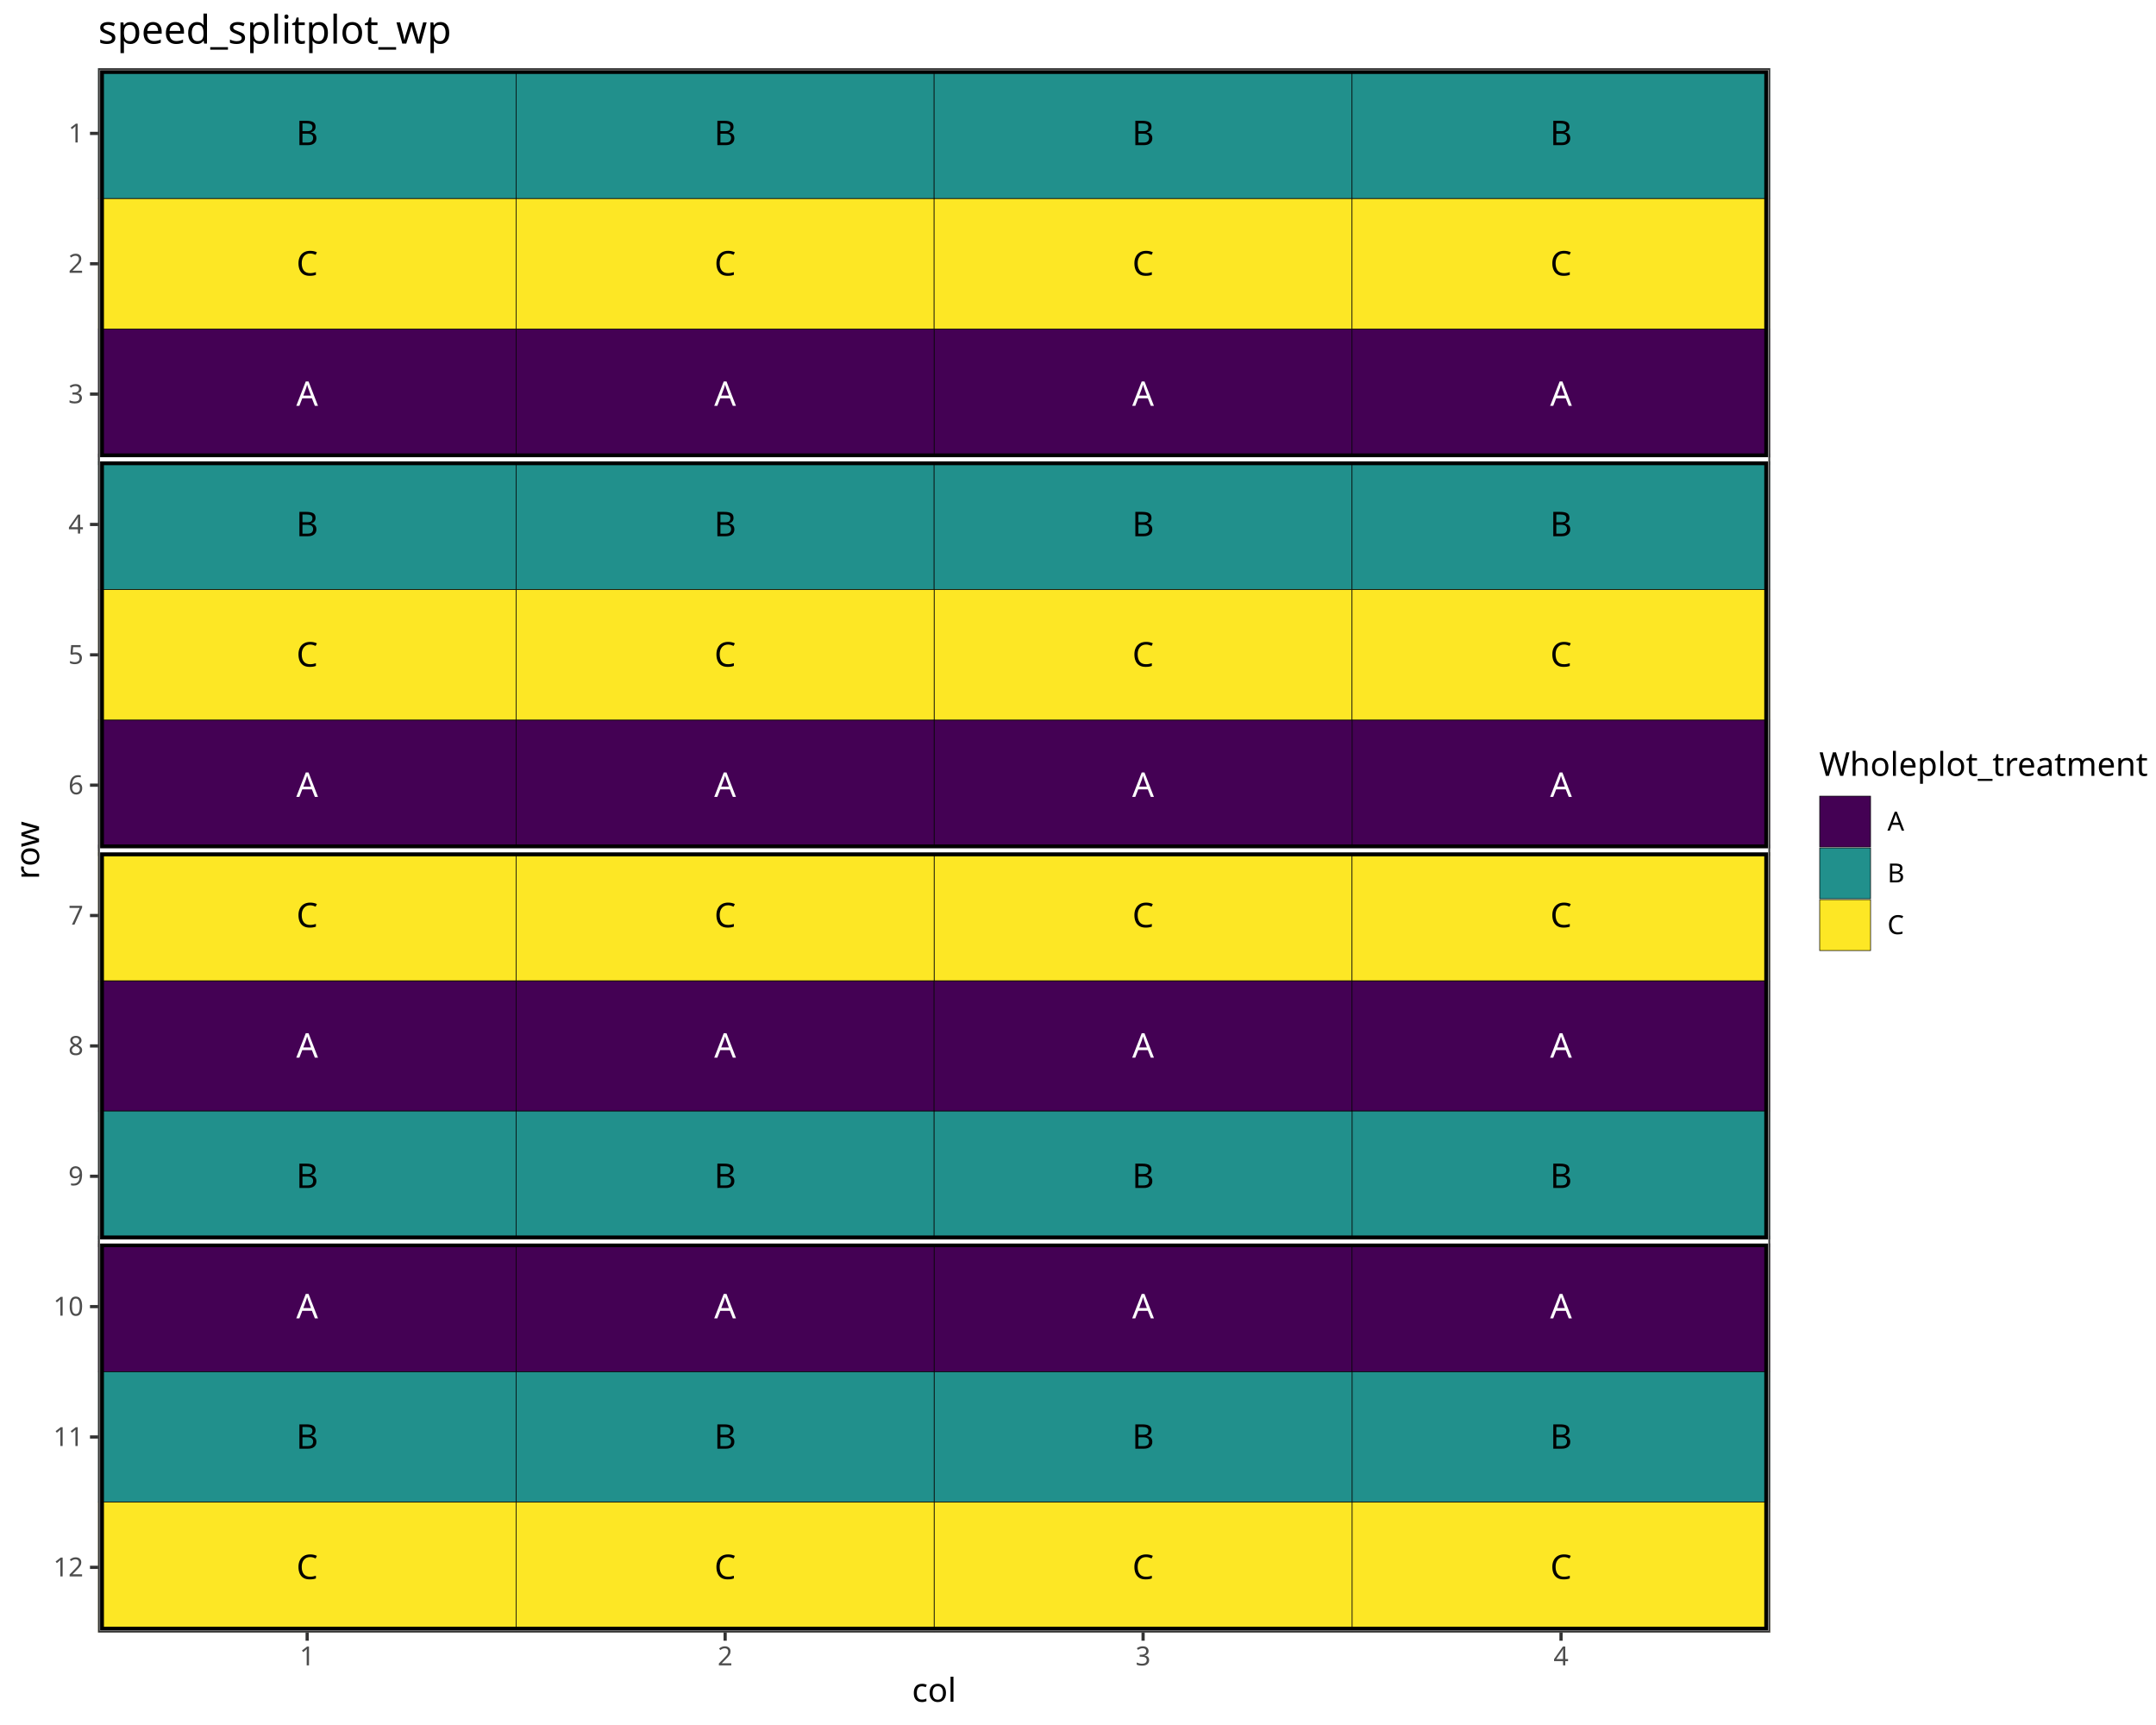
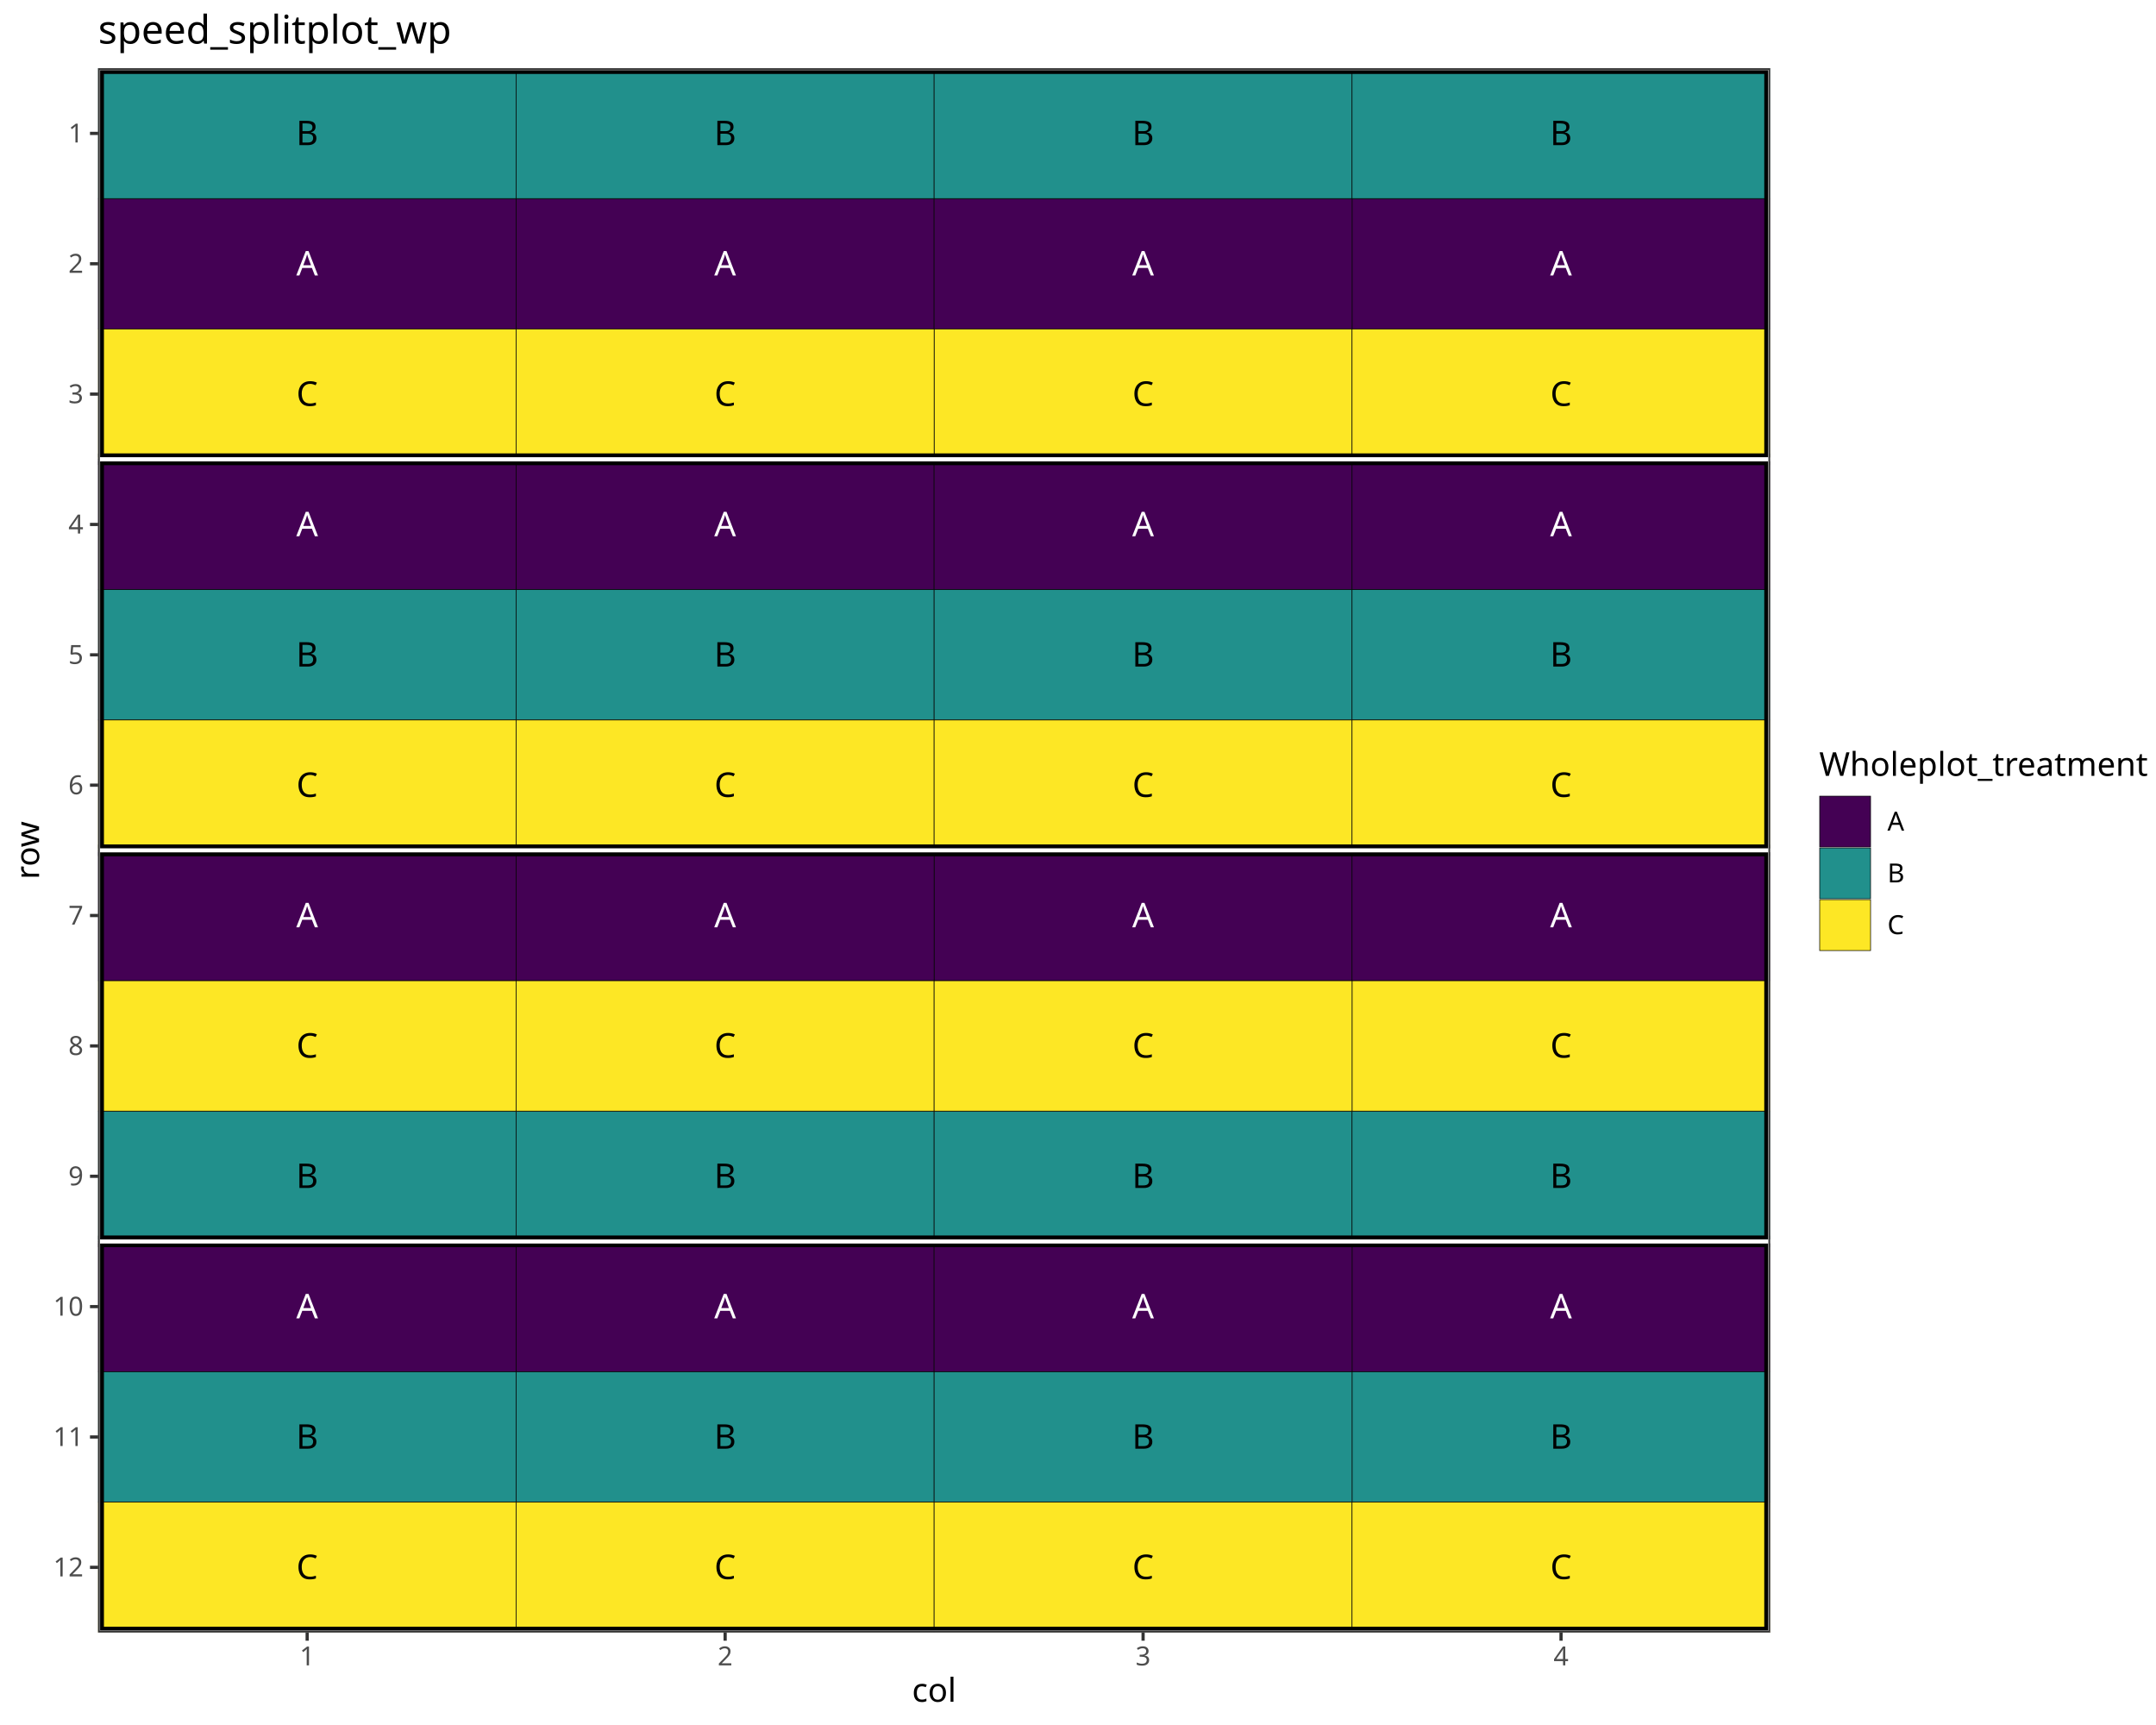
<svg xmlns="http://www.w3.org/2000/svg" class="svglite" data-engine-version="2.0" width="720.00pt" height="576.00pt" viewBox="0 0 720.00 576.00">
  <defs>
    <style type="text/css">
    .svglite line, .svglite polyline, .svglite polygon, .svglite path, .svglite rect, .svglite circle {
      fill: none;
      stroke: #000000;
      stroke-linecap: round;
      stroke-linejoin: round;
      stroke-miterlimit: 10.00;
    }
  </style>
  </defs>
  <rect width="100%" height="100%" style="stroke: none; fill: #FFFFFF;" />
  <defs>
    <clipPath id="cpMC4wMHw3MjAuMDB8MC4wMHw1NzYuMDA=">
      <rect x="0.00" y="0.00" width="720.00" height="576.00" />
    </clipPath>
  </defs>
  <g clip-path="url(#cpMC4wMHw3MjAuMDB8MC4wMHw1NzYuMDA=)">
    <rect x="0.00" y="0.00" width="720.00" height="576.00" style="stroke-width: 1.07; stroke: #FFFFFF; fill: #FFFFFF;" />
  </g>
  <defs>
    <clipPath id="cpMzIuNzl8NTkxLjEwfDIyLjc4fDU0NS4xMQ==">
      <rect x="32.79" y="22.78" width="558.31" height="522.33" />
    </clipPath>
  </defs>
  <g clip-path="url(#cpMzIuNzl8NTkxLjEwfDIyLjc4fDU0NS4xMQ==)">
    <rect x="32.79" y="22.78" width="558.31" height="522.33" style="stroke-width: 1.07; stroke: none; fill: #FFFFFF;" />
    <polyline points="32.79,22.78 591.10,22.78 " style="stroke-width: 0.53; stroke: #EBEBEB; stroke-linecap: butt;" />
    <polyline points="32.79,66.31 591.10,66.31 " style="stroke-width: 0.53; stroke: #EBEBEB; stroke-linecap: butt;" />
    <polyline points="32.79,109.84 591.10,109.84 " style="stroke-width: 0.53; stroke: #EBEBEB; stroke-linecap: butt;" />
    <polyline points="32.79,153.37 591.10,153.37 " style="stroke-width: 0.53; stroke: #EBEBEB; stroke-linecap: butt;" />
    <polyline points="32.79,196.89 591.10,196.89 " style="stroke-width: 0.53; stroke: #EBEBEB; stroke-linecap: butt;" />
    <polyline points="32.79,240.42 591.10,240.42 " style="stroke-width: 0.53; stroke: #EBEBEB; stroke-linecap: butt;" />
    <polyline points="32.79,283.95 591.10,283.95 " style="stroke-width: 0.53; stroke: #EBEBEB; stroke-linecap: butt;" />
    <polyline points="32.79,327.48 591.10,327.48 " style="stroke-width: 0.53; stroke: #EBEBEB; stroke-linecap: butt;" />
    <polyline points="32.79,371.00 591.10,371.00 " style="stroke-width: 0.53; stroke: #EBEBEB; stroke-linecap: butt;" />
    <polyline points="32.79,414.53 591.10,414.53 " style="stroke-width: 0.53; stroke: #EBEBEB; stroke-linecap: butt;" />
    <polyline points="32.79,458.06 591.10,458.06 " style="stroke-width: 0.53; stroke: #EBEBEB; stroke-linecap: butt;" />
    <polyline points="32.79,501.59 591.10,501.59 " style="stroke-width: 0.53; stroke: #EBEBEB; stroke-linecap: butt;" />
    <polyline points="32.79,545.11 591.10,545.11 " style="stroke-width: 0.53; stroke: #EBEBEB; stroke-linecap: butt;" />
    <polyline points="32.79,545.11 32.79,22.78 " style="stroke-width: 0.53; stroke: #EBEBEB; stroke-linecap: butt;" />
    <polyline points="172.37,545.11 172.37,22.78 " style="stroke-width: 0.53; stroke: #EBEBEB; stroke-linecap: butt;" />
    <polyline points="311.95,545.11 311.95,22.78 " style="stroke-width: 0.53; stroke: #EBEBEB; stroke-linecap: butt;" />
    <polyline points="451.52,545.11 451.52,22.78 " style="stroke-width: 0.53; stroke: #EBEBEB; stroke-linecap: butt;" />
    <polyline points="591.10,545.11 591.10,22.78 " style="stroke-width: 0.53; stroke: #EBEBEB; stroke-linecap: butt;" />
    <polyline points="32.79,44.55 591.10,44.55 " style="stroke-width: 1.07; stroke: #EBEBEB; stroke-linecap: butt;" />
    <polyline points="32.79,88.07 591.10,88.07 " style="stroke-width: 1.07; stroke: #EBEBEB; stroke-linecap: butt;" />
    <polyline points="32.79,131.60 591.10,131.60 " style="stroke-width: 1.07; stroke: #EBEBEB; stroke-linecap: butt;" />
    <polyline points="32.79,175.13 591.10,175.13 " style="stroke-width: 1.07; stroke: #EBEBEB; stroke-linecap: butt;" />
    <polyline points="32.79,218.66 591.10,218.66 " style="stroke-width: 1.07; stroke: #EBEBEB; stroke-linecap: butt;" />
    <polyline points="32.79,262.18 591.10,262.18 " style="stroke-width: 1.07; stroke: #EBEBEB; stroke-linecap: butt;" />
    <polyline points="32.79,305.71 591.10,305.71 " style="stroke-width: 1.07; stroke: #EBEBEB; stroke-linecap: butt;" />
    <polyline points="32.79,349.24 591.10,349.24 " style="stroke-width: 1.07; stroke: #EBEBEB; stroke-linecap: butt;" />
    <polyline points="32.79,392.77 591.10,392.77 " style="stroke-width: 1.07; stroke: #EBEBEB; stroke-linecap: butt;" />
    <polyline points="32.79,436.29 591.10,436.29 " style="stroke-width: 1.07; stroke: #EBEBEB; stroke-linecap: butt;" />
    <polyline points="32.79,479.82 591.10,479.82 " style="stroke-width: 1.07; stroke: #EBEBEB; stroke-linecap: butt;" />
    <polyline points="32.79,523.35 591.10,523.35 " style="stroke-width: 1.07; stroke: #EBEBEB; stroke-linecap: butt;" />
    <polyline points="102.58,545.11 102.58,22.78 " style="stroke-width: 1.07; stroke: #EBEBEB; stroke-linecap: butt;" />
    <polyline points="242.16,545.11 242.16,22.78 " style="stroke-width: 1.07; stroke: #EBEBEB; stroke-linecap: butt;" />
    <polyline points="381.74,545.11 381.74,22.78 " style="stroke-width: 1.07; stroke: #EBEBEB; stroke-linecap: butt;" />
    <polyline points="521.31,545.11 521.31,22.78 " style="stroke-width: 1.07; stroke: #EBEBEB; stroke-linecap: butt;" />
-     <rect x="311.95" y="109.84" width="139.58" height="43.53" style="stroke-width: 0.21; stroke-linecap: butt; stroke-linejoin: miter; fill: #440154;" />
-     <rect x="172.37" y="109.84" width="139.58" height="43.53" style="stroke-width: 0.21; stroke-linecap: butt; stroke-linejoin: miter; fill: #440154;" />
-     <rect x="451.52" y="240.42" width="139.58" height="43.53" style="stroke-width: 0.21; stroke-linecap: butt; stroke-linejoin: miter; fill: #440154;" />
-     <rect x="32.79" y="109.84" width="139.58" height="43.53" style="stroke-width: 0.21; stroke-linecap: butt; stroke-linejoin: miter; fill: #440154;" />
-     <rect x="311.95" y="240.42" width="139.58" height="43.53" style="stroke-width: 0.21; stroke-linecap: butt; stroke-linejoin: miter; fill: #440154;" />
-     <rect x="451.52" y="109.84" width="139.58" height="43.53" style="stroke-width: 0.21; stroke-linecap: butt; stroke-linejoin: miter; fill: #440154;" />
+     <rect x="32.79" y="414.53" width="139.58" height="43.53" style="stroke-width: 0.21; stroke-linecap: butt; stroke-linejoin: miter; fill: #440154;" />
+     <rect x="32.79" y="153.37" width="139.58" height="43.53" style="stroke-width: 0.21; stroke-linecap: butt; stroke-linejoin: miter; fill: #440154;" />
+     <rect x="172.37" y="66.31" width="139.58" height="43.53" style="stroke-width: 0.21; stroke-linecap: butt; stroke-linejoin: miter; fill: #440154;" />
+     <rect x="32.79" y="283.95" width="139.58" height="43.53" style="stroke-width: 0.21; stroke-linecap: butt; stroke-linejoin: miter; fill: #440154;" />
+     <rect x="451.52" y="66.31" width="139.58" height="43.53" style="stroke-width: 0.21; stroke-linecap: butt; stroke-linejoin: miter; fill: #440154;" />
+     <rect x="172.37" y="153.37" width="139.58" height="43.53" style="stroke-width: 0.21; stroke-linecap: butt; stroke-linejoin: miter; fill: #440154;" />
+     <rect x="311.95" y="283.95" width="139.58" height="43.53" style="stroke-width: 0.21; stroke-linecap: butt; stroke-linejoin: miter; fill: #440154;" />
+     <rect x="311.95" y="153.37" width="139.58" height="43.53" style="stroke-width: 0.21; stroke-linecap: butt; stroke-linejoin: miter; fill: #440154;" />
+     <rect x="172.37" y="414.53" width="139.58" height="43.53" style="stroke-width: 0.21; stroke-linecap: butt; stroke-linejoin: miter; fill: #440154;" />
+     <rect x="172.37" y="283.95" width="139.58" height="43.53" style="stroke-width: 0.21; stroke-linecap: butt; stroke-linejoin: miter; fill: #440154;" />
+     <rect x="32.79" y="66.31" width="139.58" height="43.53" style="stroke-width: 0.21; stroke-linecap: butt; stroke-linejoin: miter; fill: #440154;" />
+     <rect x="451.52" y="414.53" width="139.58" height="43.53" style="stroke-width: 0.21; stroke-linecap: butt; stroke-linejoin: miter; fill: #440154;" />
+     <rect x="451.52" y="153.37" width="139.58" height="43.53" style="stroke-width: 0.21; stroke-linecap: butt; stroke-linejoin: miter; fill: #440154;" />
    <rect x="311.95" y="414.53" width="139.58" height="43.53" style="stroke-width: 0.21; stroke-linecap: butt; stroke-linejoin: miter; fill: #440154;" />
-     <rect x="451.52" y="414.53" width="139.58" height="43.53" style="stroke-width: 0.21; stroke-linecap: butt; stroke-linejoin: miter; fill: #440154;" />
-     <rect x="32.79" y="414.53" width="139.58" height="43.53" style="stroke-width: 0.21; stroke-linecap: butt; stroke-linejoin: miter; fill: #440154;" />
-     <rect x="172.37" y="414.53" width="139.58" height="43.53" style="stroke-width: 0.21; stroke-linecap: butt; stroke-linejoin: miter; fill: #440154;" />
-     <rect x="172.37" y="327.48" width="139.58" height="43.53" style="stroke-width: 0.21; stroke-linecap: butt; stroke-linejoin: miter; fill: #440154;" />
-     <rect x="311.95" y="327.48" width="139.58" height="43.53" style="stroke-width: 0.21; stroke-linecap: butt; stroke-linejoin: miter; fill: #440154;" />
-     <rect x="451.52" y="327.48" width="139.58" height="43.53" style="stroke-width: 0.21; stroke-linecap: butt; stroke-linejoin: miter; fill: #440154;" />
-     <rect x="32.79" y="327.48" width="139.58" height="43.53" style="stroke-width: 0.21; stroke-linecap: butt; stroke-linejoin: miter; fill: #440154;" />
-     <rect x="32.79" y="240.42" width="139.58" height="43.53" style="stroke-width: 0.21; stroke-linecap: butt; stroke-linejoin: miter; fill: #440154;" />
-     <rect x="172.37" y="240.42" width="139.58" height="43.53" style="stroke-width: 0.21; stroke-linecap: butt; stroke-linejoin: miter; fill: #440154;" />
+     <rect x="311.95" y="66.31" width="139.58" height="43.53" style="stroke-width: 0.21; stroke-linecap: butt; stroke-linejoin: miter; fill: #440154;" />
+     <rect x="451.52" y="283.95" width="139.58" height="43.53" style="stroke-width: 0.21; stroke-linecap: butt; stroke-linejoin: miter; fill: #440154;" />
    <rect x="32.79" y="22.78" width="139.58" height="43.53" style="stroke-width: 0.21; stroke-linecap: butt; stroke-linejoin: miter; fill: #21908C;" />
    <rect x="172.37" y="22.78" width="139.58" height="43.53" style="stroke-width: 0.21; stroke-linecap: butt; stroke-linejoin: miter; fill: #21908C;" />
    <rect x="311.95" y="22.78" width="139.58" height="43.53" style="stroke-width: 0.21; stroke-linecap: butt; stroke-linejoin: miter; fill: #21908C;" />
    <rect x="451.52" y="22.78" width="139.58" height="43.53" style="stroke-width: 0.21; stroke-linecap: butt; stroke-linejoin: miter; fill: #21908C;" />
-     <rect x="451.52" y="458.06" width="139.58" height="43.53" style="stroke-width: 0.21; stroke-linecap: butt; stroke-linejoin: miter; fill: #21908C;" />
-     <rect x="451.52" y="371.00" width="139.58" height="43.53" style="stroke-width: 0.21; stroke-linecap: butt; stroke-linejoin: miter; fill: #21908C;" />
-     <rect x="32.79" y="371.00" width="139.58" height="43.53" style="stroke-width: 0.21; stroke-linecap: butt; stroke-linejoin: miter; fill: #21908C;" />
+     <rect x="172.37" y="196.89" width="139.58" height="43.53" style="stroke-width: 0.21; stroke-linecap: butt; stroke-linejoin: miter; fill: #21908C;" />
+     <rect x="311.95" y="196.89" width="139.58" height="43.53" style="stroke-width: 0.21; stroke-linecap: butt; stroke-linejoin: miter; fill: #21908C;" />
+     <rect x="451.52" y="196.89" width="139.58" height="43.53" style="stroke-width: 0.21; stroke-linecap: butt; stroke-linejoin: miter; fill: #21908C;" />
    <rect x="172.37" y="371.00" width="139.58" height="43.53" style="stroke-width: 0.21; stroke-linecap: butt; stroke-linejoin: miter; fill: #21908C;" />
    <rect x="311.95" y="371.00" width="139.58" height="43.53" style="stroke-width: 0.21; stroke-linecap: butt; stroke-linejoin: miter; fill: #21908C;" />
-     <rect x="172.37" y="153.37" width="139.58" height="43.53" style="stroke-width: 0.21; stroke-linecap: butt; stroke-linejoin: miter; fill: #21908C;" />
-     <rect x="311.95" y="153.37" width="139.58" height="43.53" style="stroke-width: 0.21; stroke-linecap: butt; stroke-linejoin: miter; fill: #21908C;" />
-     <rect x="451.52" y="153.37" width="139.58" height="43.53" style="stroke-width: 0.21; stroke-linecap: butt; stroke-linejoin: miter; fill: #21908C;" />
-     <rect x="32.79" y="153.37" width="139.58" height="43.53" style="stroke-width: 0.21; stroke-linecap: butt; stroke-linejoin: miter; fill: #21908C;" />
+     <rect x="451.52" y="371.00" width="139.58" height="43.53" style="stroke-width: 0.21; stroke-linecap: butt; stroke-linejoin: miter; fill: #21908C;" />
    <rect x="32.79" y="458.06" width="139.58" height="43.53" style="stroke-width: 0.21; stroke-linecap: butt; stroke-linejoin: miter; fill: #21908C;" />
+     <rect x="172.37" y="458.06" width="139.58" height="43.53" style="stroke-width: 0.21; stroke-linecap: butt; stroke-linejoin: miter; fill: #21908C;" />
+     <rect x="32.79" y="196.89" width="139.58" height="43.53" style="stroke-width: 0.21; stroke-linecap: butt; stroke-linejoin: miter; fill: #21908C;" />
+     <rect x="451.52" y="458.06" width="139.58" height="43.53" style="stroke-width: 0.21; stroke-linecap: butt; stroke-linejoin: miter; fill: #21908C;" />
+     <rect x="32.79" y="371.00" width="139.58" height="43.53" style="stroke-width: 0.21; stroke-linecap: butt; stroke-linejoin: miter; fill: #21908C;" />
    <rect x="311.95" y="458.06" width="139.58" height="43.53" style="stroke-width: 0.21; stroke-linecap: butt; stroke-linejoin: miter; fill: #21908C;" />
-     <rect x="172.37" y="458.06" width="139.58" height="43.53" style="stroke-width: 0.21; stroke-linecap: butt; stroke-linejoin: miter; fill: #21908C;" />
-     <rect x="172.37" y="66.31" width="139.58" height="43.53" style="stroke-width: 0.21; stroke-linecap: butt; stroke-linejoin: miter; fill: #FDE725;" />
-     <rect x="311.95" y="196.89" width="139.58" height="43.53" style="stroke-width: 0.21; stroke-linecap: butt; stroke-linejoin: miter; fill: #FDE725;" />
-     <rect x="32.79" y="66.31" width="139.58" height="43.53" style="stroke-width: 0.21; stroke-linecap: butt; stroke-linejoin: miter; fill: #FDE725;" />
-     <rect x="311.95" y="283.95" width="139.58" height="43.53" style="stroke-width: 0.21; stroke-linecap: butt; stroke-linejoin: miter; fill: #FDE725;" />
-     <rect x="32.79" y="283.95" width="139.58" height="43.53" style="stroke-width: 0.21; stroke-linecap: butt; stroke-linejoin: miter; fill: #FDE725;" />
+     <rect x="32.79" y="109.84" width="139.58" height="43.53" style="stroke-width: 0.21; stroke-linecap: butt; stroke-linejoin: miter; fill: #FDE725;" />
+     <rect x="311.95" y="109.84" width="139.58" height="43.53" style="stroke-width: 0.21; stroke-linecap: butt; stroke-linejoin: miter; fill: #FDE725;" />
+     <rect x="32.79" y="240.42" width="139.58" height="43.53" style="stroke-width: 0.21; stroke-linecap: butt; stroke-linejoin: miter; fill: #FDE725;" />
+     <rect x="172.37" y="109.84" width="139.58" height="43.53" style="stroke-width: 0.21; stroke-linecap: butt; stroke-linejoin: miter; fill: #FDE725;" />
+     <rect x="451.52" y="327.48" width="139.58" height="43.53" style="stroke-width: 0.21; stroke-linecap: butt; stroke-linejoin: miter; fill: #FDE725;" />
+     <rect x="451.52" y="109.84" width="139.58" height="43.53" style="stroke-width: 0.21; stroke-linecap: butt; stroke-linejoin: miter; fill: #FDE725;" />
+     <rect x="172.37" y="240.42" width="139.58" height="43.53" style="stroke-width: 0.21; stroke-linecap: butt; stroke-linejoin: miter; fill: #FDE725;" />
+     <rect x="311.95" y="240.42" width="139.58" height="43.53" style="stroke-width: 0.21; stroke-linecap: butt; stroke-linejoin: miter; fill: #FDE725;" />
+     <rect x="451.52" y="240.42" width="139.58" height="43.53" style="stroke-width: 0.21; stroke-linecap: butt; stroke-linejoin: miter; fill: #FDE725;" />
+     <rect x="32.79" y="327.48" width="139.58" height="43.53" style="stroke-width: 0.21; stroke-linecap: butt; stroke-linejoin: miter; fill: #FDE725;" />
+     <rect x="172.37" y="327.48" width="139.58" height="43.53" style="stroke-width: 0.21; stroke-linecap: butt; stroke-linejoin: miter; fill: #FDE725;" />
+     <rect x="311.95" y="327.48" width="139.58" height="43.53" style="stroke-width: 0.21; stroke-linecap: butt; stroke-linejoin: miter; fill: #FDE725;" />
+     <rect x="32.79" y="501.59" width="139.58" height="43.53" style="stroke-width: 0.21; stroke-linecap: butt; stroke-linejoin: miter; fill: #FDE725;" />
+     <rect x="172.37" y="501.59" width="139.58" height="43.53" style="stroke-width: 0.21; stroke-linecap: butt; stroke-linejoin: miter; fill: #FDE725;" />
+     <rect x="311.95" y="501.59" width="139.58" height="43.53" style="stroke-width: 0.21; stroke-linecap: butt; stroke-linejoin: miter; fill: #FDE725;" />
    <rect x="451.52" y="501.59" width="139.58" height="43.53" style="stroke-width: 0.21; stroke-linecap: butt; stroke-linejoin: miter; fill: #FDE725;" />
-     <rect x="172.37" y="196.89" width="139.58" height="43.53" style="stroke-width: 0.21; stroke-linecap: butt; stroke-linejoin: miter; fill: #FDE725;" />
-     <rect x="311.95" y="66.31" width="139.58" height="43.53" style="stroke-width: 0.21; stroke-linecap: butt; stroke-linejoin: miter; fill: #FDE725;" />
-     <rect x="451.52" y="66.31" width="139.58" height="43.53" style="stroke-width: 0.21; stroke-linecap: butt; stroke-linejoin: miter; fill: #FDE725;" />
-     <rect x="172.37" y="283.95" width="139.58" height="43.53" style="stroke-width: 0.21; stroke-linecap: butt; stroke-linejoin: miter; fill: #FDE725;" />
-     <rect x="32.79" y="501.59" width="139.58" height="43.53" style="stroke-width: 0.21; stroke-linecap: butt; stroke-linejoin: miter; fill: #FDE725;" />
-     <rect x="451.52" y="196.89" width="139.58" height="43.53" style="stroke-width: 0.21; stroke-linecap: butt; stroke-linejoin: miter; fill: #FDE725;" />
-     <rect x="32.79" y="196.89" width="139.58" height="43.53" style="stroke-width: 0.21; stroke-linecap: butt; stroke-linejoin: miter; fill: #FDE725;" />
-     <rect x="451.52" y="283.95" width="139.58" height="43.53" style="stroke-width: 0.21; stroke-linecap: butt; stroke-linejoin: miter; fill: #FDE725;" />
-     <rect x="311.95" y="501.59" width="139.58" height="43.53" style="stroke-width: 0.21; stroke-linecap: butt; stroke-linejoin: miter; fill: #FDE725;" />
-     <rect x="172.37" y="501.59" width="139.58" height="43.53" style="stroke-width: 0.21; stroke-linecap: butt; stroke-linejoin: miter; fill: #FDE725;" />
-     <text x="381.74" y="135.52" text-anchor="middle" style="font-size: 11.38px; fill: #FFFFFF; font-family: sans;" textLength="7.59px" lengthAdjust="spacingAndGlyphs">A</text>
-     <text x="242.16" y="135.52" text-anchor="middle" style="font-size: 11.38px; fill: #FFFFFF; font-family: sans;" textLength="7.59px" lengthAdjust="spacingAndGlyphs">A</text>
-     <text x="521.31" y="266.10" text-anchor="middle" style="font-size: 11.38px; fill: #FFFFFF; font-family: sans;" textLength="7.59px" lengthAdjust="spacingAndGlyphs">A</text>
-     <text x="102.58" y="135.52" text-anchor="middle" style="font-size: 11.38px; fill: #FFFFFF; font-family: sans;" textLength="7.59px" lengthAdjust="spacingAndGlyphs">A</text>
-     <text x="381.74" y="266.10" text-anchor="middle" style="font-size: 11.38px; fill: #FFFFFF; font-family: sans;" textLength="7.59px" lengthAdjust="spacingAndGlyphs">A</text>
-     <text x="521.31" y="135.52" text-anchor="middle" style="font-size: 11.38px; fill: #FFFFFF; font-family: sans;" textLength="7.59px" lengthAdjust="spacingAndGlyphs">A</text>
+     <text x="102.58" y="440.21" text-anchor="middle" style="font-size: 11.38px; fill: #FFFFFF; font-family: sans;" textLength="7.59px" lengthAdjust="spacingAndGlyphs">A</text>
+     <text x="102.58" y="179.05" text-anchor="middle" style="font-size: 11.38px; fill: #FFFFFF; font-family: sans;" textLength="7.59px" lengthAdjust="spacingAndGlyphs">A</text>
+     <text x="242.16" y="91.99" text-anchor="middle" style="font-size: 11.38px; fill: #FFFFFF; font-family: sans;" textLength="7.59px" lengthAdjust="spacingAndGlyphs">A</text>
+     <text x="102.58" y="309.63" text-anchor="middle" style="font-size: 11.38px; fill: #FFFFFF; font-family: sans;" textLength="7.59px" lengthAdjust="spacingAndGlyphs">A</text>
+     <text x="521.31" y="91.99" text-anchor="middle" style="font-size: 11.38px; fill: #FFFFFF; font-family: sans;" textLength="7.59px" lengthAdjust="spacingAndGlyphs">A</text>
+     <text x="242.16" y="179.05" text-anchor="middle" style="font-size: 11.38px; fill: #FFFFFF; font-family: sans;" textLength="7.59px" lengthAdjust="spacingAndGlyphs">A</text>
+     <text x="381.74" y="309.63" text-anchor="middle" style="font-size: 11.38px; fill: #FFFFFF; font-family: sans;" textLength="7.59px" lengthAdjust="spacingAndGlyphs">A</text>
+     <text x="381.74" y="179.05" text-anchor="middle" style="font-size: 11.38px; fill: #FFFFFF; font-family: sans;" textLength="7.59px" lengthAdjust="spacingAndGlyphs">A</text>
+     <text x="242.16" y="440.21" text-anchor="middle" style="font-size: 11.38px; fill: #FFFFFF; font-family: sans;" textLength="7.59px" lengthAdjust="spacingAndGlyphs">A</text>
+     <text x="242.16" y="309.63" text-anchor="middle" style="font-size: 11.38px; fill: #FFFFFF; font-family: sans;" textLength="7.59px" lengthAdjust="spacingAndGlyphs">A</text>
+     <text x="102.58" y="91.99" text-anchor="middle" style="font-size: 11.38px; fill: #FFFFFF; font-family: sans;" textLength="7.59px" lengthAdjust="spacingAndGlyphs">A</text>
+     <text x="521.31" y="440.21" text-anchor="middle" style="font-size: 11.38px; fill: #FFFFFF; font-family: sans;" textLength="7.59px" lengthAdjust="spacingAndGlyphs">A</text>
+     <text x="521.31" y="179.05" text-anchor="middle" style="font-size: 11.38px; fill: #FFFFFF; font-family: sans;" textLength="7.59px" lengthAdjust="spacingAndGlyphs">A</text>
    <text x="381.74" y="440.21" text-anchor="middle" style="font-size: 11.38px; fill: #FFFFFF; font-family: sans;" textLength="7.59px" lengthAdjust="spacingAndGlyphs">A</text>
-     <text x="521.31" y="440.21" text-anchor="middle" style="font-size: 11.38px; fill: #FFFFFF; font-family: sans;" textLength="7.59px" lengthAdjust="spacingAndGlyphs">A</text>
-     <text x="102.58" y="440.21" text-anchor="middle" style="font-size: 11.38px; fill: #FFFFFF; font-family: sans;" textLength="7.59px" lengthAdjust="spacingAndGlyphs">A</text>
-     <text x="242.16" y="440.21" text-anchor="middle" style="font-size: 11.38px; fill: #FFFFFF; font-family: sans;" textLength="7.59px" lengthAdjust="spacingAndGlyphs">A</text>
-     <text x="242.16" y="353.16" text-anchor="middle" style="font-size: 11.38px; fill: #FFFFFF; font-family: sans;" textLength="7.59px" lengthAdjust="spacingAndGlyphs">A</text>
-     <text x="381.74" y="353.16" text-anchor="middle" style="font-size: 11.38px; fill: #FFFFFF; font-family: sans;" textLength="7.59px" lengthAdjust="spacingAndGlyphs">A</text>
-     <text x="521.31" y="353.16" text-anchor="middle" style="font-size: 11.38px; fill: #FFFFFF; font-family: sans;" textLength="7.59px" lengthAdjust="spacingAndGlyphs">A</text>
-     <text x="102.58" y="353.16" text-anchor="middle" style="font-size: 11.38px; fill: #FFFFFF; font-family: sans;" textLength="7.59px" lengthAdjust="spacingAndGlyphs">A</text>
-     <text x="102.58" y="266.10" text-anchor="middle" style="font-size: 11.38px; fill: #FFFFFF; font-family: sans;" textLength="7.59px" lengthAdjust="spacingAndGlyphs">A</text>
-     <text x="242.16" y="266.10" text-anchor="middle" style="font-size: 11.38px; fill: #FFFFFF; font-family: sans;" textLength="7.59px" lengthAdjust="spacingAndGlyphs">A</text>
+     <text x="381.74" y="91.99" text-anchor="middle" style="font-size: 11.38px; fill: #FFFFFF; font-family: sans;" textLength="7.59px" lengthAdjust="spacingAndGlyphs">A</text>
+     <text x="521.31" y="309.63" text-anchor="middle" style="font-size: 11.38px; fill: #FFFFFF; font-family: sans;" textLength="7.59px" lengthAdjust="spacingAndGlyphs">A</text>
    <text x="102.58" y="48.46" text-anchor="middle" style="font-size: 11.38px; font-family: sans;" textLength="7.59px" lengthAdjust="spacingAndGlyphs">B</text>
    <text x="242.16" y="48.46" text-anchor="middle" style="font-size: 11.38px; font-family: sans;" textLength="7.59px" lengthAdjust="spacingAndGlyphs">B</text>
    <text x="381.74" y="48.46" text-anchor="middle" style="font-size: 11.38px; font-family: sans;" textLength="7.59px" lengthAdjust="spacingAndGlyphs">B</text>
    <text x="521.31" y="48.46" text-anchor="middle" style="font-size: 11.38px; font-family: sans;" textLength="7.59px" lengthAdjust="spacingAndGlyphs">B</text>
-     <text x="521.31" y="483.74" text-anchor="middle" style="font-size: 11.38px; font-family: sans;" textLength="7.59px" lengthAdjust="spacingAndGlyphs">B</text>
-     <text x="521.31" y="396.68" text-anchor="middle" style="font-size: 11.38px; font-family: sans;" textLength="7.59px" lengthAdjust="spacingAndGlyphs">B</text>
-     <text x="102.58" y="396.68" text-anchor="middle" style="font-size: 11.38px; font-family: sans;" textLength="7.59px" lengthAdjust="spacingAndGlyphs">B</text>
+     <text x="242.16" y="222.57" text-anchor="middle" style="font-size: 11.38px; font-family: sans;" textLength="7.59px" lengthAdjust="spacingAndGlyphs">B</text>
+     <text x="381.74" y="222.57" text-anchor="middle" style="font-size: 11.38px; font-family: sans;" textLength="7.59px" lengthAdjust="spacingAndGlyphs">B</text>
+     <text x="521.31" y="222.57" text-anchor="middle" style="font-size: 11.38px; font-family: sans;" textLength="7.59px" lengthAdjust="spacingAndGlyphs">B</text>
    <text x="242.16" y="396.68" text-anchor="middle" style="font-size: 11.38px; font-family: sans;" textLength="7.59px" lengthAdjust="spacingAndGlyphs">B</text>
    <text x="381.74" y="396.68" text-anchor="middle" style="font-size: 11.38px; font-family: sans;" textLength="7.59px" lengthAdjust="spacingAndGlyphs">B</text>
-     <text x="242.16" y="179.05" text-anchor="middle" style="font-size: 11.38px; font-family: sans;" textLength="7.59px" lengthAdjust="spacingAndGlyphs">B</text>
-     <text x="381.74" y="179.05" text-anchor="middle" style="font-size: 11.38px; font-family: sans;" textLength="7.59px" lengthAdjust="spacingAndGlyphs">B</text>
-     <text x="521.31" y="179.05" text-anchor="middle" style="font-size: 11.38px; font-family: sans;" textLength="7.59px" lengthAdjust="spacingAndGlyphs">B</text>
-     <text x="102.58" y="179.05" text-anchor="middle" style="font-size: 11.38px; font-family: sans;" textLength="7.59px" lengthAdjust="spacingAndGlyphs">B</text>
+     <text x="521.31" y="396.68" text-anchor="middle" style="font-size: 11.38px; font-family: sans;" textLength="7.59px" lengthAdjust="spacingAndGlyphs">B</text>
    <text x="102.58" y="483.74" text-anchor="middle" style="font-size: 11.38px; font-family: sans;" textLength="7.59px" lengthAdjust="spacingAndGlyphs">B</text>
+     <text x="242.16" y="483.74" text-anchor="middle" style="font-size: 11.38px; font-family: sans;" textLength="7.59px" lengthAdjust="spacingAndGlyphs">B</text>
+     <text x="102.58" y="222.57" text-anchor="middle" style="font-size: 11.38px; font-family: sans;" textLength="7.59px" lengthAdjust="spacingAndGlyphs">B</text>
+     <text x="521.31" y="483.74" text-anchor="middle" style="font-size: 11.38px; font-family: sans;" textLength="7.59px" lengthAdjust="spacingAndGlyphs">B</text>
+     <text x="102.58" y="396.68" text-anchor="middle" style="font-size: 11.38px; font-family: sans;" textLength="7.59px" lengthAdjust="spacingAndGlyphs">B</text>
    <text x="381.74" y="483.74" text-anchor="middle" style="font-size: 11.38px; font-family: sans;" textLength="7.59px" lengthAdjust="spacingAndGlyphs">B</text>
-     <text x="242.16" y="483.74" text-anchor="middle" style="font-size: 11.38px; font-family: sans;" textLength="7.59px" lengthAdjust="spacingAndGlyphs">B</text>
-     <text x="242.16" y="91.99" text-anchor="middle" style="font-size: 11.38px; font-family: sans;" textLength="8.22px" lengthAdjust="spacingAndGlyphs">C</text>
-     <text x="381.74" y="222.57" text-anchor="middle" style="font-size: 11.38px; font-family: sans;" textLength="8.22px" lengthAdjust="spacingAndGlyphs">C</text>
-     <text x="102.58" y="91.99" text-anchor="middle" style="font-size: 11.38px; font-family: sans;" textLength="8.22px" lengthAdjust="spacingAndGlyphs">C</text>
-     <text x="381.74" y="309.63" text-anchor="middle" style="font-size: 11.38px; font-family: sans;" textLength="8.22px" lengthAdjust="spacingAndGlyphs">C</text>
-     <text x="102.58" y="309.63" text-anchor="middle" style="font-size: 11.38px; font-family: sans;" textLength="8.22px" lengthAdjust="spacingAndGlyphs">C</text>
+     <text x="102.58" y="135.52" text-anchor="middle" style="font-size: 11.38px; font-family: sans;" textLength="8.22px" lengthAdjust="spacingAndGlyphs">C</text>
+     <text x="381.74" y="135.52" text-anchor="middle" style="font-size: 11.38px; font-family: sans;" textLength="8.22px" lengthAdjust="spacingAndGlyphs">C</text>
+     <text x="102.58" y="266.10" text-anchor="middle" style="font-size: 11.38px; font-family: sans;" textLength="8.22px" lengthAdjust="spacingAndGlyphs">C</text>
+     <text x="242.16" y="135.52" text-anchor="middle" style="font-size: 11.38px; font-family: sans;" textLength="8.22px" lengthAdjust="spacingAndGlyphs">C</text>
+     <text x="521.31" y="353.16" text-anchor="middle" style="font-size: 11.38px; font-family: sans;" textLength="8.22px" lengthAdjust="spacingAndGlyphs">C</text>
+     <text x="521.31" y="135.52" text-anchor="middle" style="font-size: 11.38px; font-family: sans;" textLength="8.22px" lengthAdjust="spacingAndGlyphs">C</text>
+     <text x="242.16" y="266.10" text-anchor="middle" style="font-size: 11.38px; font-family: sans;" textLength="8.22px" lengthAdjust="spacingAndGlyphs">C</text>
+     <text x="381.74" y="266.10" text-anchor="middle" style="font-size: 11.38px; font-family: sans;" textLength="8.22px" lengthAdjust="spacingAndGlyphs">C</text>
+     <text x="521.31" y="266.10" text-anchor="middle" style="font-size: 11.38px; font-family: sans;" textLength="8.22px" lengthAdjust="spacingAndGlyphs">C</text>
+     <text x="102.58" y="353.16" text-anchor="middle" style="font-size: 11.38px; font-family: sans;" textLength="8.22px" lengthAdjust="spacingAndGlyphs">C</text>
+     <text x="242.16" y="353.16" text-anchor="middle" style="font-size: 11.38px; font-family: sans;" textLength="8.22px" lengthAdjust="spacingAndGlyphs">C</text>
+     <text x="381.74" y="353.16" text-anchor="middle" style="font-size: 11.38px; font-family: sans;" textLength="8.22px" lengthAdjust="spacingAndGlyphs">C</text>
+     <text x="102.58" y="527.27" text-anchor="middle" style="font-size: 11.38px; font-family: sans;" textLength="8.22px" lengthAdjust="spacingAndGlyphs">C</text>
+     <text x="242.16" y="527.27" text-anchor="middle" style="font-size: 11.38px; font-family: sans;" textLength="8.22px" lengthAdjust="spacingAndGlyphs">C</text>
+     <text x="381.74" y="527.27" text-anchor="middle" style="font-size: 11.38px; font-family: sans;" textLength="8.22px" lengthAdjust="spacingAndGlyphs">C</text>
    <text x="521.31" y="527.27" text-anchor="middle" style="font-size: 11.38px; font-family: sans;" textLength="8.22px" lengthAdjust="spacingAndGlyphs">C</text>
-     <text x="242.16" y="222.57" text-anchor="middle" style="font-size: 11.38px; font-family: sans;" textLength="8.22px" lengthAdjust="spacingAndGlyphs">C</text>
-     <text x="381.74" y="91.99" text-anchor="middle" style="font-size: 11.38px; font-family: sans;" textLength="8.22px" lengthAdjust="spacingAndGlyphs">C</text>
-     <text x="521.31" y="91.99" text-anchor="middle" style="font-size: 11.38px; font-family: sans;" textLength="8.22px" lengthAdjust="spacingAndGlyphs">C</text>
-     <text x="242.16" y="309.63" text-anchor="middle" style="font-size: 11.38px; font-family: sans;" textLength="8.22px" lengthAdjust="spacingAndGlyphs">C</text>
-     <text x="102.58" y="527.27" text-anchor="middle" style="font-size: 11.38px; font-family: sans;" textLength="8.22px" lengthAdjust="spacingAndGlyphs">C</text>
-     <text x="521.31" y="222.57" text-anchor="middle" style="font-size: 11.38px; font-family: sans;" textLength="8.22px" lengthAdjust="spacingAndGlyphs">C</text>
-     <text x="102.58" y="222.57" text-anchor="middle" style="font-size: 11.38px; font-family: sans;" textLength="8.22px" lengthAdjust="spacingAndGlyphs">C</text>
-     <text x="521.31" y="309.63" text-anchor="middle" style="font-size: 11.38px; font-family: sans;" textLength="8.22px" lengthAdjust="spacingAndGlyphs">C</text>
-     <text x="381.74" y="527.27" text-anchor="middle" style="font-size: 11.38px; font-family: sans;" textLength="8.22px" lengthAdjust="spacingAndGlyphs">C</text>
-     <text x="242.16" y="527.27" text-anchor="middle" style="font-size: 11.38px; font-family: sans;" textLength="8.22px" lengthAdjust="spacingAndGlyphs">C</text>
    <rect x="32.79" y="22.78" width="558.31" height="130.58" style="stroke-width: 3.84; stroke-linecap: butt; stroke-linejoin: miter;" />
    <rect x="32.79" y="153.37" width="558.31" height="130.58" style="stroke-width: 3.84; stroke-linecap: butt; stroke-linejoin: miter;" />
    <rect x="32.79" y="283.95" width="558.31" height="130.58" style="stroke-width: 3.84; stroke-linecap: butt; stroke-linejoin: miter;" />
    <rect x="32.79" y="414.53" width="558.31" height="130.58" style="stroke-width: 3.84; stroke-linecap: butt; stroke-linejoin: miter;" />
    <rect x="32.79" y="22.78" width="558.31" height="130.58" style="stroke-width: 1.28; stroke: #FFFFFF; stroke-linecap: butt; stroke-linejoin: miter;" />
    <rect x="32.79" y="153.37" width="558.31" height="130.58" style="stroke-width: 1.28; stroke: #FFFFFF; stroke-linecap: butt; stroke-linejoin: miter;" />
    <rect x="32.79" y="283.95" width="558.31" height="130.58" style="stroke-width: 1.28; stroke: #FFFFFF; stroke-linecap: butt; stroke-linejoin: miter;" />
    <rect x="32.79" y="414.53" width="558.31" height="130.58" style="stroke-width: 1.28; stroke: #FFFFFF; stroke-linecap: butt; stroke-linejoin: miter;" />
    <rect x="32.79" y="22.78" width="558.31" height="522.33" style="stroke-width: 1.07; stroke: #333333;" />
  </g>
  <g clip-path="url(#cpMC4wMHw3MjAuMDB8MC4wMHw1NzYuMDA=)">
    <text x="27.86" y="47.58" text-anchor="end" style="font-size: 8.80px; fill: #4D4D4D; font-family: sans;" textLength="4.89px" lengthAdjust="spacingAndGlyphs">1</text>
    <text x="27.86" y="91.10" text-anchor="end" style="font-size: 8.80px; fill: #4D4D4D; font-family: sans;" textLength="4.89px" lengthAdjust="spacingAndGlyphs">2</text>
    <text x="27.86" y="134.63" text-anchor="end" style="font-size: 8.80px; fill: #4D4D4D; font-family: sans;" textLength="4.89px" lengthAdjust="spacingAndGlyphs">3</text>
    <text x="27.86" y="178.16" text-anchor="end" style="font-size: 8.80px; fill: #4D4D4D; font-family: sans;" textLength="4.89px" lengthAdjust="spacingAndGlyphs">4</text>
    <text x="27.86" y="221.68" text-anchor="end" style="font-size: 8.80px; fill: #4D4D4D; font-family: sans;" textLength="4.89px" lengthAdjust="spacingAndGlyphs">5</text>
    <text x="27.86" y="265.21" text-anchor="end" style="font-size: 8.80px; fill: #4D4D4D; font-family: sans;" textLength="4.89px" lengthAdjust="spacingAndGlyphs">6</text>
    <text x="27.86" y="308.74" text-anchor="end" style="font-size: 8.80px; fill: #4D4D4D; font-family: sans;" textLength="4.89px" lengthAdjust="spacingAndGlyphs">7</text>
    <text x="27.86" y="352.27" text-anchor="end" style="font-size: 8.80px; fill: #4D4D4D; font-family: sans;" textLength="4.89px" lengthAdjust="spacingAndGlyphs">8</text>
    <text x="27.86" y="395.79" text-anchor="end" style="font-size: 8.80px; fill: #4D4D4D; font-family: sans;" textLength="4.89px" lengthAdjust="spacingAndGlyphs">9</text>
    <text x="27.86" y="439.32" text-anchor="end" style="font-size: 8.80px; fill: #4D4D4D; font-family: sans;" textLength="9.79px" lengthAdjust="spacingAndGlyphs">10</text>
    <text x="27.86" y="482.85" text-anchor="end" style="font-size: 8.80px; fill: #4D4D4D; font-family: sans;" textLength="9.79px" lengthAdjust="spacingAndGlyphs">11</text>
    <text x="27.86" y="526.38" text-anchor="end" style="font-size: 8.80px; fill: #4D4D4D; font-family: sans;" textLength="9.79px" lengthAdjust="spacingAndGlyphs">12</text>
    <polyline points="30.05,44.55 32.79,44.55 " style="stroke-width: 1.07; stroke: #333333; stroke-linecap: butt;" />
    <polyline points="30.05,88.07 32.79,88.07 " style="stroke-width: 1.07; stroke: #333333; stroke-linecap: butt;" />
    <polyline points="30.05,131.60 32.79,131.60 " style="stroke-width: 1.07; stroke: #333333; stroke-linecap: butt;" />
    <polyline points="30.05,175.13 32.79,175.13 " style="stroke-width: 1.07; stroke: #333333; stroke-linecap: butt;" />
    <polyline points="30.05,218.66 32.79,218.66 " style="stroke-width: 1.07; stroke: #333333; stroke-linecap: butt;" />
    <polyline points="30.05,262.18 32.79,262.18 " style="stroke-width: 1.07; stroke: #333333; stroke-linecap: butt;" />
    <polyline points="30.05,305.71 32.79,305.71 " style="stroke-width: 1.07; stroke: #333333; stroke-linecap: butt;" />
    <polyline points="30.05,349.24 32.79,349.24 " style="stroke-width: 1.07; stroke: #333333; stroke-linecap: butt;" />
    <polyline points="30.05,392.77 32.79,392.77 " style="stroke-width: 1.07; stroke: #333333; stroke-linecap: butt;" />
    <polyline points="30.05,436.29 32.79,436.29 " style="stroke-width: 1.07; stroke: #333333; stroke-linecap: butt;" />
    <polyline points="30.05,479.82 32.79,479.82 " style="stroke-width: 1.07; stroke: #333333; stroke-linecap: butt;" />
    <polyline points="30.05,523.35 32.79,523.35 " style="stroke-width: 1.07; stroke: #333333; stroke-linecap: butt;" />
    <polyline points="102.58,547.85 102.58,545.11 " style="stroke-width: 1.07; stroke: #333333; stroke-linecap: butt;" />
    <polyline points="242.16,547.85 242.16,545.11 " style="stroke-width: 1.07; stroke: #333333; stroke-linecap: butt;" />
    <polyline points="381.74,547.85 381.74,545.11 " style="stroke-width: 1.07; stroke: #333333; stroke-linecap: butt;" />
    <polyline points="521.31,547.85 521.31,545.11 " style="stroke-width: 1.07; stroke: #333333; stroke-linecap: butt;" />
    <text x="102.58" y="556.10" text-anchor="middle" style="font-size: 8.80px; fill: #4D4D4D; font-family: sans;" textLength="4.89px" lengthAdjust="spacingAndGlyphs">1</text>
    <text x="242.16" y="556.10" text-anchor="middle" style="font-size: 8.80px; fill: #4D4D4D; font-family: sans;" textLength="4.89px" lengthAdjust="spacingAndGlyphs">2</text>
    <text x="381.74" y="556.10" text-anchor="middle" style="font-size: 8.80px; fill: #4D4D4D; font-family: sans;" textLength="4.89px" lengthAdjust="spacingAndGlyphs">3</text>
    <text x="521.31" y="556.10" text-anchor="middle" style="font-size: 8.80px; fill: #4D4D4D; font-family: sans;" textLength="4.89px" lengthAdjust="spacingAndGlyphs">4</text>
    <text x="311.95" y="568.24" text-anchor="middle" style="font-size: 11.00px; font-family: sans;" textLength="14.06px" lengthAdjust="spacingAndGlyphs">col</text>
    <text transform="translate(13.05,283.95) rotate(-90)" text-anchor="middle" style="font-size: 11.00px; font-family: sans;" textLength="17.73px" lengthAdjust="spacingAndGlyphs">row</text>
    <rect x="602.06" y="244.88" width="112.46" height="78.13" style="stroke-width: 1.07; stroke: none; fill: #FFFFFF;" />
    <text x="607.54" y="259.07" style="font-size: 11.00px; font-family: sans;" textLength="101.50px" lengthAdjust="spacingAndGlyphs">Wholeplot_treatment</text>
    <rect x="607.54" y="265.69" width="17.28" height="17.28" style="stroke-width: 1.07; stroke: none; fill: #FFFFFF;" />
    <rect x="607.68" y="265.84" width="17.00" height="17.00" style="stroke-width: 0.21; stroke-linecap: butt; stroke-linejoin: miter; fill: #440154;" />
    <rect x="607.54" y="282.97" width="17.28" height="17.28" style="stroke-width: 1.07; stroke: none; fill: #FFFFFF;" />
    <rect x="607.68" y="283.12" width="17.00" height="17.00" style="stroke-width: 0.21; stroke-linecap: butt; stroke-linejoin: miter; fill: #21908C;" />
    <rect x="607.54" y="300.25" width="17.28" height="17.28" style="stroke-width: 1.07; stroke: none; fill: #FFFFFF;" />
    <rect x="607.68" y="300.40" width="17.00" height="17.00" style="stroke-width: 0.21; stroke-linecap: butt; stroke-linejoin: miter; fill: #FDE725;" />
    <text x="630.30" y="277.36" style="font-size: 8.80px; font-family: sans;" textLength="5.87px" lengthAdjust="spacingAndGlyphs">A</text>
    <text x="630.30" y="294.64" style="font-size: 8.80px; font-family: sans;" textLength="5.87px" lengthAdjust="spacingAndGlyphs">B</text>
    <text x="630.30" y="311.92" style="font-size: 8.80px; font-family: sans;" textLength="6.36px" lengthAdjust="spacingAndGlyphs">C</text>
    <text x="32.79" y="14.56" style="font-size: 13.20px; font-family: sans;" textLength="112.29px" lengthAdjust="spacingAndGlyphs">speed_splitplot_wp</text>
  </g>
</svg>
